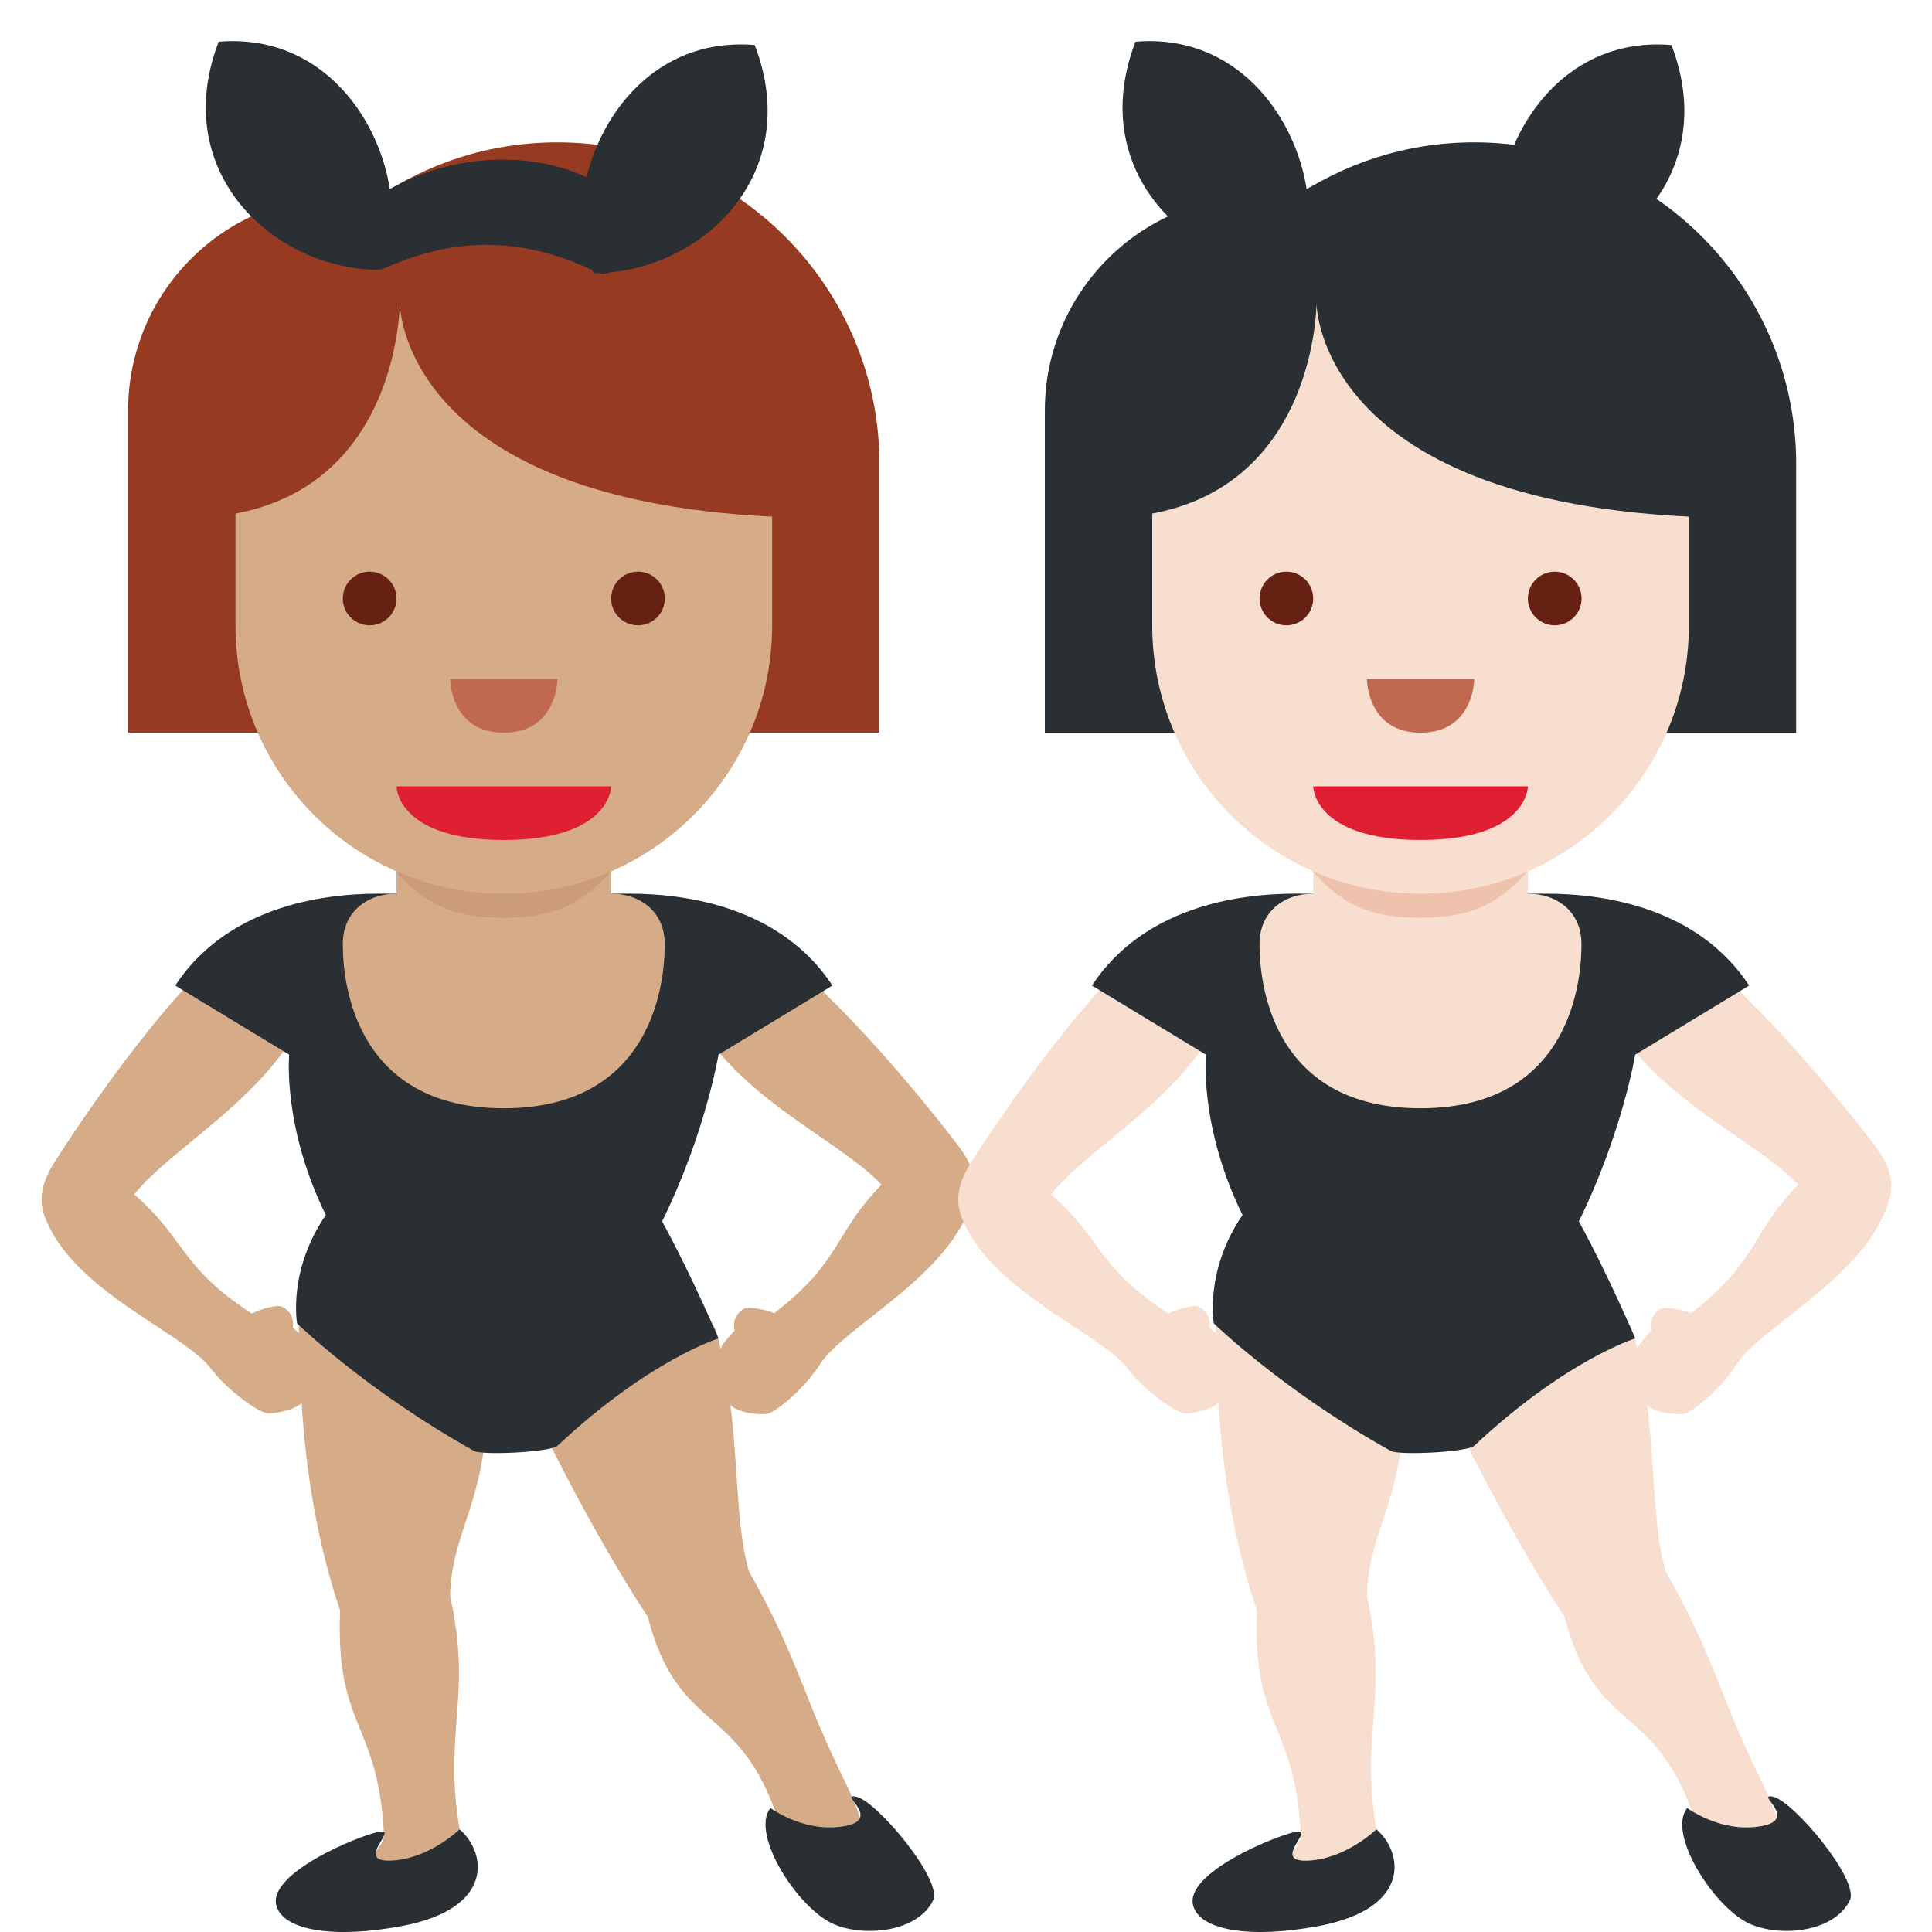
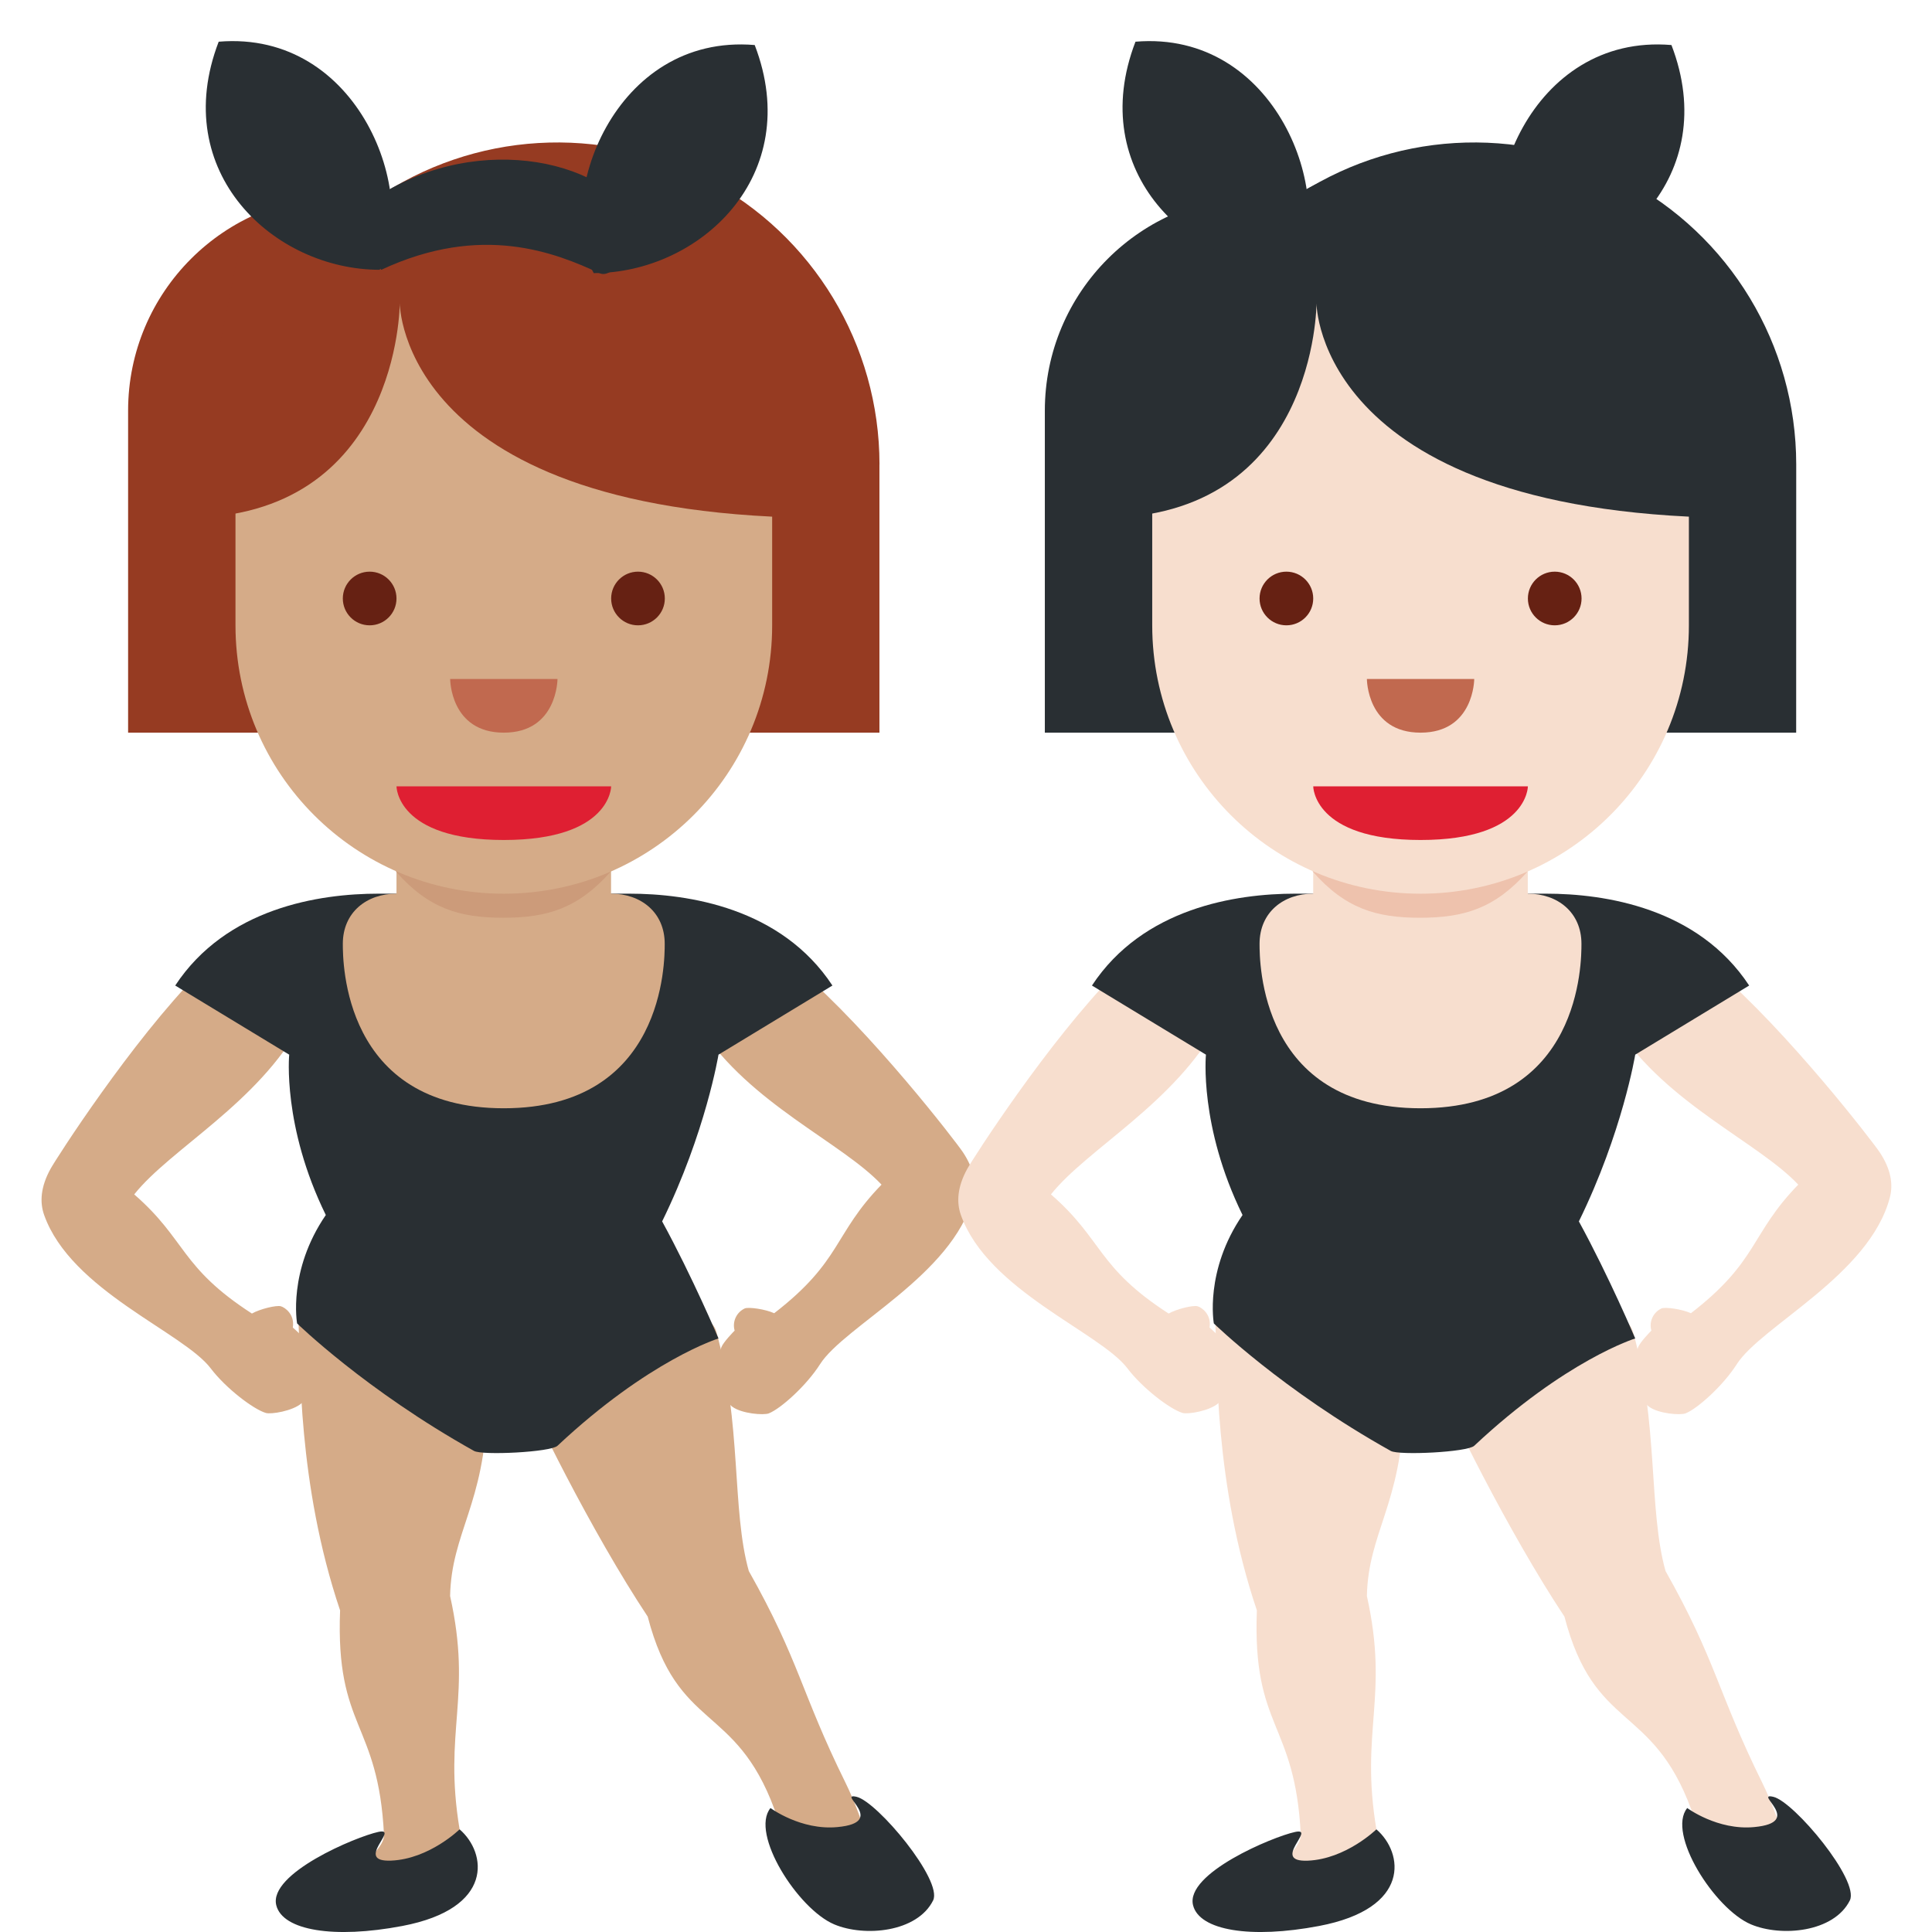
<svg xmlns="http://www.w3.org/2000/svg" viewBox="0 0 36 36">
-   <path fill="#D5AB88" d="M8.564 34.087c.131.787-2.091 1.454-2.376 1.326-.305-.137.988-.808.967-1.226-.106-2.12-.904-1.961-.818-4.18-.802-2.376-.735-4.653-.772-5.287-.087-1.472 3.528.615 3.509 1.518-.038 1.776-.663 2.321-.687 3.502.42 1.882-.131 2.499.177 4.347zm7.189-.872c.353.715.726 1.971.416 1.931-.331-.043-1.396-.505-1.736-1.427-.734-1.991-1.804-1.447-2.364-3.596-1.047-1.579-2.186-3.886-2.406-4.482-.509-1.384 3.441-1.701 3.683-.832.477 1.711.287 3.328.607 4.465.948 1.68.97 2.261 1.8 3.941z" />
-   <path fill="#D5AB88" d="M5.621 26.146c-.164.146-.57.212-.669.182-.232-.07-.745-.46-1.026-.831-.513-.675-2.601-1.446-3.103-2.856-.085-.238-.067-.524.118-.86.113-.205 1.505-2.37 2.77-3.655.336-.342 1.248-.428 1.676-.104.427.323.483.579.233 1.04-.811 1.497-2.441 2.342-3.119 3.194.974.847.851 1.353 2.193 2.22.156-.088.457-.158.538-.136.08.022.264.154.224.397.024.02.226.196.271.286.126.245.107.934-.106 1.123zm8.023.065c.176.132.586.163.682.125.225-.089.703-.521.953-.914.454-.715 2.471-1.659 2.853-3.106.065-.244.023-.528-.19-.847-.13-.195-1.698-2.235-3.066-3.41-.364-.312-1.279-.322-1.679.037-.399.358-.433.617-.146 1.056.934 1.424 2.628 2.129 3.375 2.922-.9.925-.735 1.419-2 2.396-.163-.075-.469-.119-.547-.09-.078.029-.25.176-.19.414-.022.021-.209.214-.246.307-.103.255-.027.939.201 1.11z" />
-   <path fill="#292F33" d="M15.511 18.364c-.953-1.447-2.684-1.712-3.788-1.712H9.388v.002-.002H7.053c-1.104 0-2.835.265-3.788 1.712l2.124 1.288s-.131 1.332.682 2.988c-.713 1.04-.535 2.02-.535 2.02s1.277 1.248 3.297 2.376c.153.086 1.427.024 1.555-.096 1.706-1.6 3-2 3-2s-.488-1.153-1.05-2.181c.812-1.656 1.05-3.107 1.05-3.107l2.123-1.288z" />
-   <path fill="#D5AB88" d="M12.386 17.587c0-.588-.445-.935-1-.935v-3H7.388v3c-.555 0-1 .347-1 .935 0 .323 0 3.063 2.997 3.064h.004c2.997-.001 2.997-2.74 2.997-3.064z" />
-   <path fill="#CC9B7A" d="M7.379 16.242c.608.687 1.178.859 1.998.859.819 0 1.394-.173 2.002-.859v-.812h-4v.812z" />
-   <path fill="#963B22" d="M16.388 8.653c0-3.314-2.687-6.001-6.001-6.001-1.264 0-2.435.393-3.402 1.06-.196-.03-.393-.06-.598-.06-2.209 0-4 1.791-4 4v6h14V8.653z" />
-   <path fill="#D5AB88" d="M14.388 5.652h-10v6.001c0 2.762 2.238 5 5 5s5-2.237 5-5V5.652z" />
-   <path fill="#963B22" d="M14.449 4.652h-10l-1 5c4 0 4-4 4-4s0 4 8 4l-1-5z" />
-   <path fill="#DF1F32" d="M11.388 14.652h-4s0 1 2 1 2-1 2-1z" />
-   <circle fill="#662113" cx="6.888" cy="11.152" r=".5" />
-   <circle fill="#662113" cx="11.888" cy="11.152" r=".5" />
-   <path fill="#C1694F" d="M8.388 12.652h2s0 1-1 1-1-1-1-1z" />
-   <path fill="#292F33" d="M4.075.777c2.625-.219 3.75 2.875 3 4.25-1.968 0-3.937-1.813-3-4.25zm9.988.062c-2.625-.219-3.75 2.875-3 4.25 1.969 0 3.937-1.812 3-4.25z" />
-   <path fill="#292F33" d="M6.7 3.902c1.812-1.438 4.344-1.062 5.156.156.031.312-.37 1.178-.688 1.031-.812-.375-2.188-.938-4.063-.062-.092-.063-.439-1.098-.405-1.125zm7.657 29.788c-.386.475.511 1.883 1.188 2.168.564.238 1.545.149 1.842-.446.186-.373-1.04-1.842-1.426-1.931-.386-.089.594.475-.356.564-.684.065-1.248-.355-1.248-.355zm-5.793.397c.505.435.654 1.474-1.069 1.801-1.268.241-2.228.086-2.347-.386-.148-.594 1.486-1.278 1.902-1.367.416-.089-.475.564.238.535.712-.03 1.276-.583 1.276-.583z" />
-   <path fill="#F7DECE" d="M25.647 34.087c.131.787-2.091 1.454-2.376 1.326-.305-.137.988-.808.967-1.226-.106-2.12-.904-1.961-.818-4.18-.802-2.376-.735-4.653-.772-5.287-.087-1.472 3.528.615 3.509 1.518-.038 1.776-.663 2.321-.687 3.502.419 1.882-.132 2.499.177 4.347zm7.188-.872c.353.715.726 1.971.416 1.931-.331-.043-1.396-.505-1.736-1.427-.734-1.991-1.804-1.447-2.364-3.596-1.047-1.579-2.186-3.886-2.406-4.482-.509-1.384 3.441-1.701 3.683-.832.477 1.711.287 3.328.607 4.465.948 1.68.97 2.261 1.8 3.941z" />
-   <path fill="#F7DECE" d="M22.703 26.146c-.164.146-.57.212-.669.182-.232-.07-.745-.46-1.026-.831-.513-.675-2.601-1.446-3.103-2.856-.085-.238-.067-.524.118-.86.113-.205 1.505-2.37 2.77-3.655.336-.342 1.248-.428 1.676-.104.427.323.483.579.233 1.04-.811 1.497-2.441 2.342-3.119 3.194.974.847.851 1.353 2.193 2.22.156-.088.457-.158.538-.136.08.022.264.154.224.397.024.02.226.196.271.286.126.245.107.934-.106 1.123zm8.023.065c.176.132.586.163.682.125.225-.089.703-.521.953-.914.454-.715 2.471-1.659 2.853-3.106.065-.244.023-.528-.19-.847-.13-.195-1.698-2.235-3.066-3.41-.364-.312-1.279-.322-1.679.037-.399.358-.433.617-.146 1.056.934 1.424 2.628 2.129 3.375 2.922-.9.925-.735 1.419-2 2.396-.163-.075-.469-.119-.547-.09-.078.029-.25.176-.19.414-.022.021-.209.214-.246.307-.103.255-.027.939.201 1.11z" />
-   <path fill="#292F33" d="M32.593 18.364c-.953-1.447-2.684-1.712-3.788-1.712H26.47v.002-.002h-2.335c-1.104 0-2.835.265-3.788 1.712l2.124 1.288s-.131 1.332.682 2.988c-.713 1.04-.535 2.02-.535 2.02s1.277 1.248 3.297 2.376c.153.086 1.427.024 1.555-.096 1.706-1.6 3-2 3-2s-.488-1.153-1.05-2.181c.812-1.656 1.05-3.107 1.05-3.107l2.123-1.288z" />
-   <path fill="#F7DECE" d="M29.468 17.587c0-.588-.445-.935-1-.935v-3H24.47v3c-.555 0-1 .347-1 .935 0 .323 0 3.063 2.997 3.064h.004c2.997-.001 2.997-2.74 2.997-3.064z" />
-   <path fill="#EEC2AD" d="M24.462 16.242c.608.687 1.178.859 1.998.859.819 0 1.394-.173 2.002-.859v-.812h-4v.812z" />
-   <path fill="#292F33" d="M33.47 8.653c0-3.314-2.687-6.001-6.001-6.001-1.264 0-2.435.393-3.402 1.06-.196-.03-.393-.06-.598-.06-2.209 0-4 1.791-4 4v6h14V8.653z" />
-   <path fill="#F7DECE" d="M31.47 5.652h-10v6.001c0 2.762 2.238 5 5 5s5-2.237 5-5V5.652z" />
-   <path fill="#292F33" d="M31.531 4.652h-10l-1 5c4 0 4-4 4-4s0 4 8 4l-1-5z" />
-   <path fill="#DF1F32" d="M28.47 14.652h-4s0 1 2 1 2-1 2-1z" />
-   <circle fill="#662113" cx="23.97" cy="11.152" r=".5" />
-   <circle fill="#662113" cx="28.97" cy="11.152" r=".5" />
-   <path fill="#C1694F" d="M25.47 12.652h2s0 1-1 1-1-1-1-1z" />
-   <path fill="#292F33" d="M21.158.777c2.625-.219 3.75 2.875 3 4.25-1.969 0-3.938-1.813-3-4.25zm9.987.062c-2.625-.219-3.75 2.875-3 4.25 1.969 0 3.937-1.812 3-4.25z" />
-   <path fill="#292F33" d="M23.783 3.902c1.812-1.438 4.344-1.062 5.156.156.031.312-.37 1.178-.688 1.031-.812-.375-2.188-.938-4.063-.062-.093-.063-.44-1.098-.405-1.125zm7.656 29.788c-.386.475.511 1.883 1.188 2.168.564.238 1.545.149 1.842-.446.186-.373-1.04-1.842-1.426-1.931-.386-.089.594.475-.356.564-.684.065-1.248-.355-1.248-.355zm-5.792.397c.505.435.654 1.474-1.069 1.801-1.268.241-2.228.086-2.347-.386-.149-.594 1.485-1.277 1.901-1.366.416-.089-.475.564.238.535.712-.031 1.277-.584 1.277-.584z" />
+   <path fill="#d5ab88" d="M8.564 34.087c.131.787-2.091 1.454-2.376 1.326-.305-.137.988-.808.967-1.226-.106-2.12-.904-1.961-.818-4.18-.802-2.376-.735-4.653-.772-5.287-.087-1.472 3.528.615 3.509 1.518-.038 1.776-.663 2.321-.687 3.502.42 1.882-.131 2.499.177 4.347m7.189-.872c.353.715.726 1.971.416 1.931-.331-.043-1.396-.505-1.736-1.427-.734-1.991-1.804-1.447-2.364-3.596-1.047-1.579-2.186-3.886-2.406-4.482-.509-1.384 3.441-1.701 3.683-.832.477 1.711.287 3.328.607 4.465.948 1.68.97 2.261 1.8 3.941" />
+   <path fill="#d5ab88" d="M5.621 26.146c-.164.146-.57.212-.669.182-.232-.07-.745-.46-1.026-.831-.513-.675-2.601-1.446-3.103-2.856-.085-.238-.067-.524.118-.86.113-.205 1.505-2.37 2.77-3.655.336-.342 1.248-.428 1.676-.104.427.323.483.579.233 1.04-.811 1.497-2.441 2.342-3.119 3.194.974.847.851 1.353 2.193 2.22.156-.088.457-.158.538-.136.08.022.264.154.224.397.024.02.226.196.271.286.126.245.107.934-.106 1.123m8.023.065c.176.132.586.163.682.125.225-.089.703-.521.953-.914.454-.715 2.471-1.659 2.853-3.106.065-.244.023-.528-.19-.847-.13-.195-1.698-2.235-3.066-3.41-.364-.312-1.279-.322-1.679.037-.399.358-.433.617-.146 1.056.934 1.424 2.628 2.129 3.375 2.922-.9.925-.735 1.419-2 2.396-.163-.075-.469-.119-.547-.09a.35.35 0 0 0-.19.414c-.022.021-.209.214-.246.307-.103.255-.027.939.201 1.11" />
+   <path fill="#292f33" d="M15.511 18.364c-.953-1.447-2.684-1.712-3.788-1.712H9.388v.002-.002H7.053c-1.104 0-2.835.265-3.788 1.712l2.124 1.288s-.131 1.332.682 2.988c-.713 1.04-.535 2.02-.535 2.02s1.277 1.248 3.297 2.376c.153.086 1.427.024 1.555-.096 1.706-1.6 3-2 3-2s-.488-1.153-1.05-2.181c.812-1.656 1.05-3.107 1.05-3.107z" />
+   <path fill="#d5ab88" d="M12.386 17.587c0-.588-.445-.935-1-.935v-3H7.388v3c-.555 0-1 .347-1 .935 0 .323 0 3.063 2.997 3.064h.004c2.997-.001 2.997-2.74 2.997-3.064" />
+   <path fill="#cc9b7a" d="M7.379 16.242c.608.687 1.178.859 1.998.859.819 0 1.394-.173 2.002-.859v-.812h-4z" />
+   <path fill="#963b22" d="M16.388 8.653a6.001 6.001 0 0 0-9.403-4.941 4 4 0 0 0-.598-.06 4 4 0 0 0-4 4v6h14V8.653z" />
+   <path fill="#d5ab88" d="M14.388 5.652h-10v6.001c0 2.762 2.238 5 5 5s5-2.237 5-5z" />
+   <path fill="#963b22" d="M14.449 4.652h-10l-1 5c4 0 4-4 4-4s0 4 8 4z" />
+   <path fill="#df1f32" d="M11.388 14.652h-4s0 1 2 1 2-1 2-1" />
+   <circle cx="6.888" cy="11.152" r=".5" fill="#662113" />
+   <circle cx="11.888" cy="11.152" r=".5" fill="#662113" />
+   <path fill="#c1694f" d="M8.388 12.652h2s0 1-1 1-1-1-1-1" />
+   <path fill="#292f33" d="M4.075.777c2.625-.219 3.75 2.875 3 4.25-1.968 0-3.937-1.813-3-4.25m9.988.062c-2.625-.219-3.75 2.875-3 4.25 1.969 0 3.937-1.812 3-4.25" />
+   <path fill="#292f33" d="M6.7 3.902c1.812-1.438 4.344-1.062 5.156.156.031.312-.37 1.178-.688 1.031-.812-.375-2.188-.938-4.063-.062-.092-.063-.439-1.098-.405-1.125m7.657 29.788c-.386.475.511 1.883 1.188 2.168.564.238 1.545.149 1.842-.446.186-.373-1.04-1.842-1.426-1.931s.594.475-.356.564c-.684.065-1.248-.355-1.248-.355m-5.793.397c.505.435.654 1.474-1.069 1.801-1.268.241-2.228.086-2.347-.386-.148-.594 1.486-1.278 1.902-1.367s-.475.564.238.535c.712-.03 1.276-.583 1.276-.583" />
+   <path fill="#f7dece" d="M25.647 34.087c.131.787-2.091 1.454-2.376 1.326-.305-.137.988-.808.967-1.226-.106-2.12-.904-1.961-.818-4.18-.802-2.376-.735-4.653-.772-5.287-.087-1.472 3.528.615 3.509 1.518-.038 1.776-.663 2.321-.687 3.502.419 1.882-.132 2.499.177 4.347m7.188-.872c.353.715.726 1.971.416 1.931-.331-.043-1.396-.505-1.736-1.427-.734-1.991-1.804-1.447-2.364-3.596-1.047-1.579-2.186-3.886-2.406-4.482-.509-1.384 3.441-1.701 3.683-.832.477 1.711.287 3.328.607 4.465.948 1.68.97 2.261 1.8 3.941" />
+   <path fill="#f7dece" d="M22.703 26.146c-.164.146-.57.212-.669.182-.232-.07-.745-.46-1.026-.831-.513-.675-2.601-1.446-3.103-2.856-.085-.238-.067-.524.118-.86.113-.205 1.505-2.37 2.77-3.655.336-.342 1.248-.428 1.676-.104.427.323.483.579.233 1.04-.811 1.497-2.441 2.342-3.119 3.194.974.847.851 1.353 2.193 2.22.156-.088.457-.158.538-.136.08.022.264.154.224.397.024.02.226.196.271.286.126.245.107.934-.106 1.123m8.023.065c.176.132.586.163.682.125.225-.089.703-.521.953-.914.454-.715 2.471-1.659 2.853-3.106.065-.244.023-.528-.19-.847-.13-.195-1.698-2.235-3.066-3.41-.364-.312-1.279-.322-1.679.037-.399.358-.433.617-.146 1.056.934 1.424 2.628 2.129 3.375 2.922-.9.925-.735 1.419-2 2.396-.163-.075-.469-.119-.547-.09a.35.35 0 0 0-.19.414c-.022.021-.209.214-.246.307-.103.255-.027.939.201 1.11" />
+   <path fill="#292f33" d="M32.593 18.364c-.953-1.447-2.684-1.712-3.788-1.712H26.47v.002-.002h-2.335c-1.104 0-2.835.265-3.788 1.712l2.124 1.288s-.131 1.332.682 2.988c-.713 1.04-.535 2.02-.535 2.02s1.277 1.248 3.297 2.376c.153.086 1.427.024 1.555-.096 1.706-1.6 3-2 3-2s-.488-1.153-1.05-2.181c.812-1.656 1.05-3.107 1.05-3.107z" />
+   <path fill="#f7dece" d="M29.468 17.587c0-.588-.445-.935-1-.935v-3H24.47v3c-.555 0-1 .347-1 .935 0 .323 0 3.063 2.997 3.064h.004c2.997-.001 2.997-2.74 2.997-3.064" />
+   <path fill="#eec2ad" d="M24.462 16.242c.608.687 1.178.859 1.998.859.819 0 1.394-.173 2.002-.859v-.812h-4z" />
+   <path fill="#292f33" d="M33.47 8.653a6.001 6.001 0 0 0-9.403-4.941 4 4 0 0 0-.598-.06 4 4 0 0 0-4 4v6h14z" />
+   <path fill="#f7dece" d="M31.47 5.652h-10v6.001c0 2.762 2.238 5 5 5s5-2.237 5-5z" />
+   <path fill="#292f33" d="M31.531 4.652h-10l-1 5c4 0 4-4 4-4s0 4 8 4z" />
+   <path fill="#df1f32" d="M28.47 14.652h-4s0 1 2 1 2-1 2-1" />
+   <circle cx="23.97" cy="11.152" r=".5" fill="#662113" />
+   <circle cx="28.97" cy="11.152" r=".5" fill="#662113" />
+   <path fill="#c1694f" d="M25.47 12.652h2s0 1-1 1-1-1-1-1" />
+   <path fill="#292f33" d="M21.158.777c2.625-.219 3.75 2.875 3 4.25-1.969 0-3.938-1.813-3-4.25m9.987.062c-2.625-.219-3.75 2.875-3 4.25 1.969 0 3.937-1.812 3-4.25" />
+   <path fill="#292f33" d="M23.783 3.902c1.812-1.438 4.344-1.062 5.156.156.031.312-.37 1.178-.688 1.031-.812-.375-2.188-.938-4.063-.062-.093-.063-.44-1.098-.405-1.125m7.656 29.788c-.386.475.511 1.883 1.188 2.168.564.238 1.545.149 1.842-.446.186-.373-1.04-1.842-1.426-1.931s.594.475-.356.564c-.684.065-1.248-.355-1.248-.355m-5.792.397c.505.435.654 1.474-1.069 1.801-1.268.241-2.228.086-2.347-.386-.149-.594 1.485-1.277 1.901-1.366s-.475.564.238.535c.712-.031 1.277-.584 1.277-.584" />
</svg>
